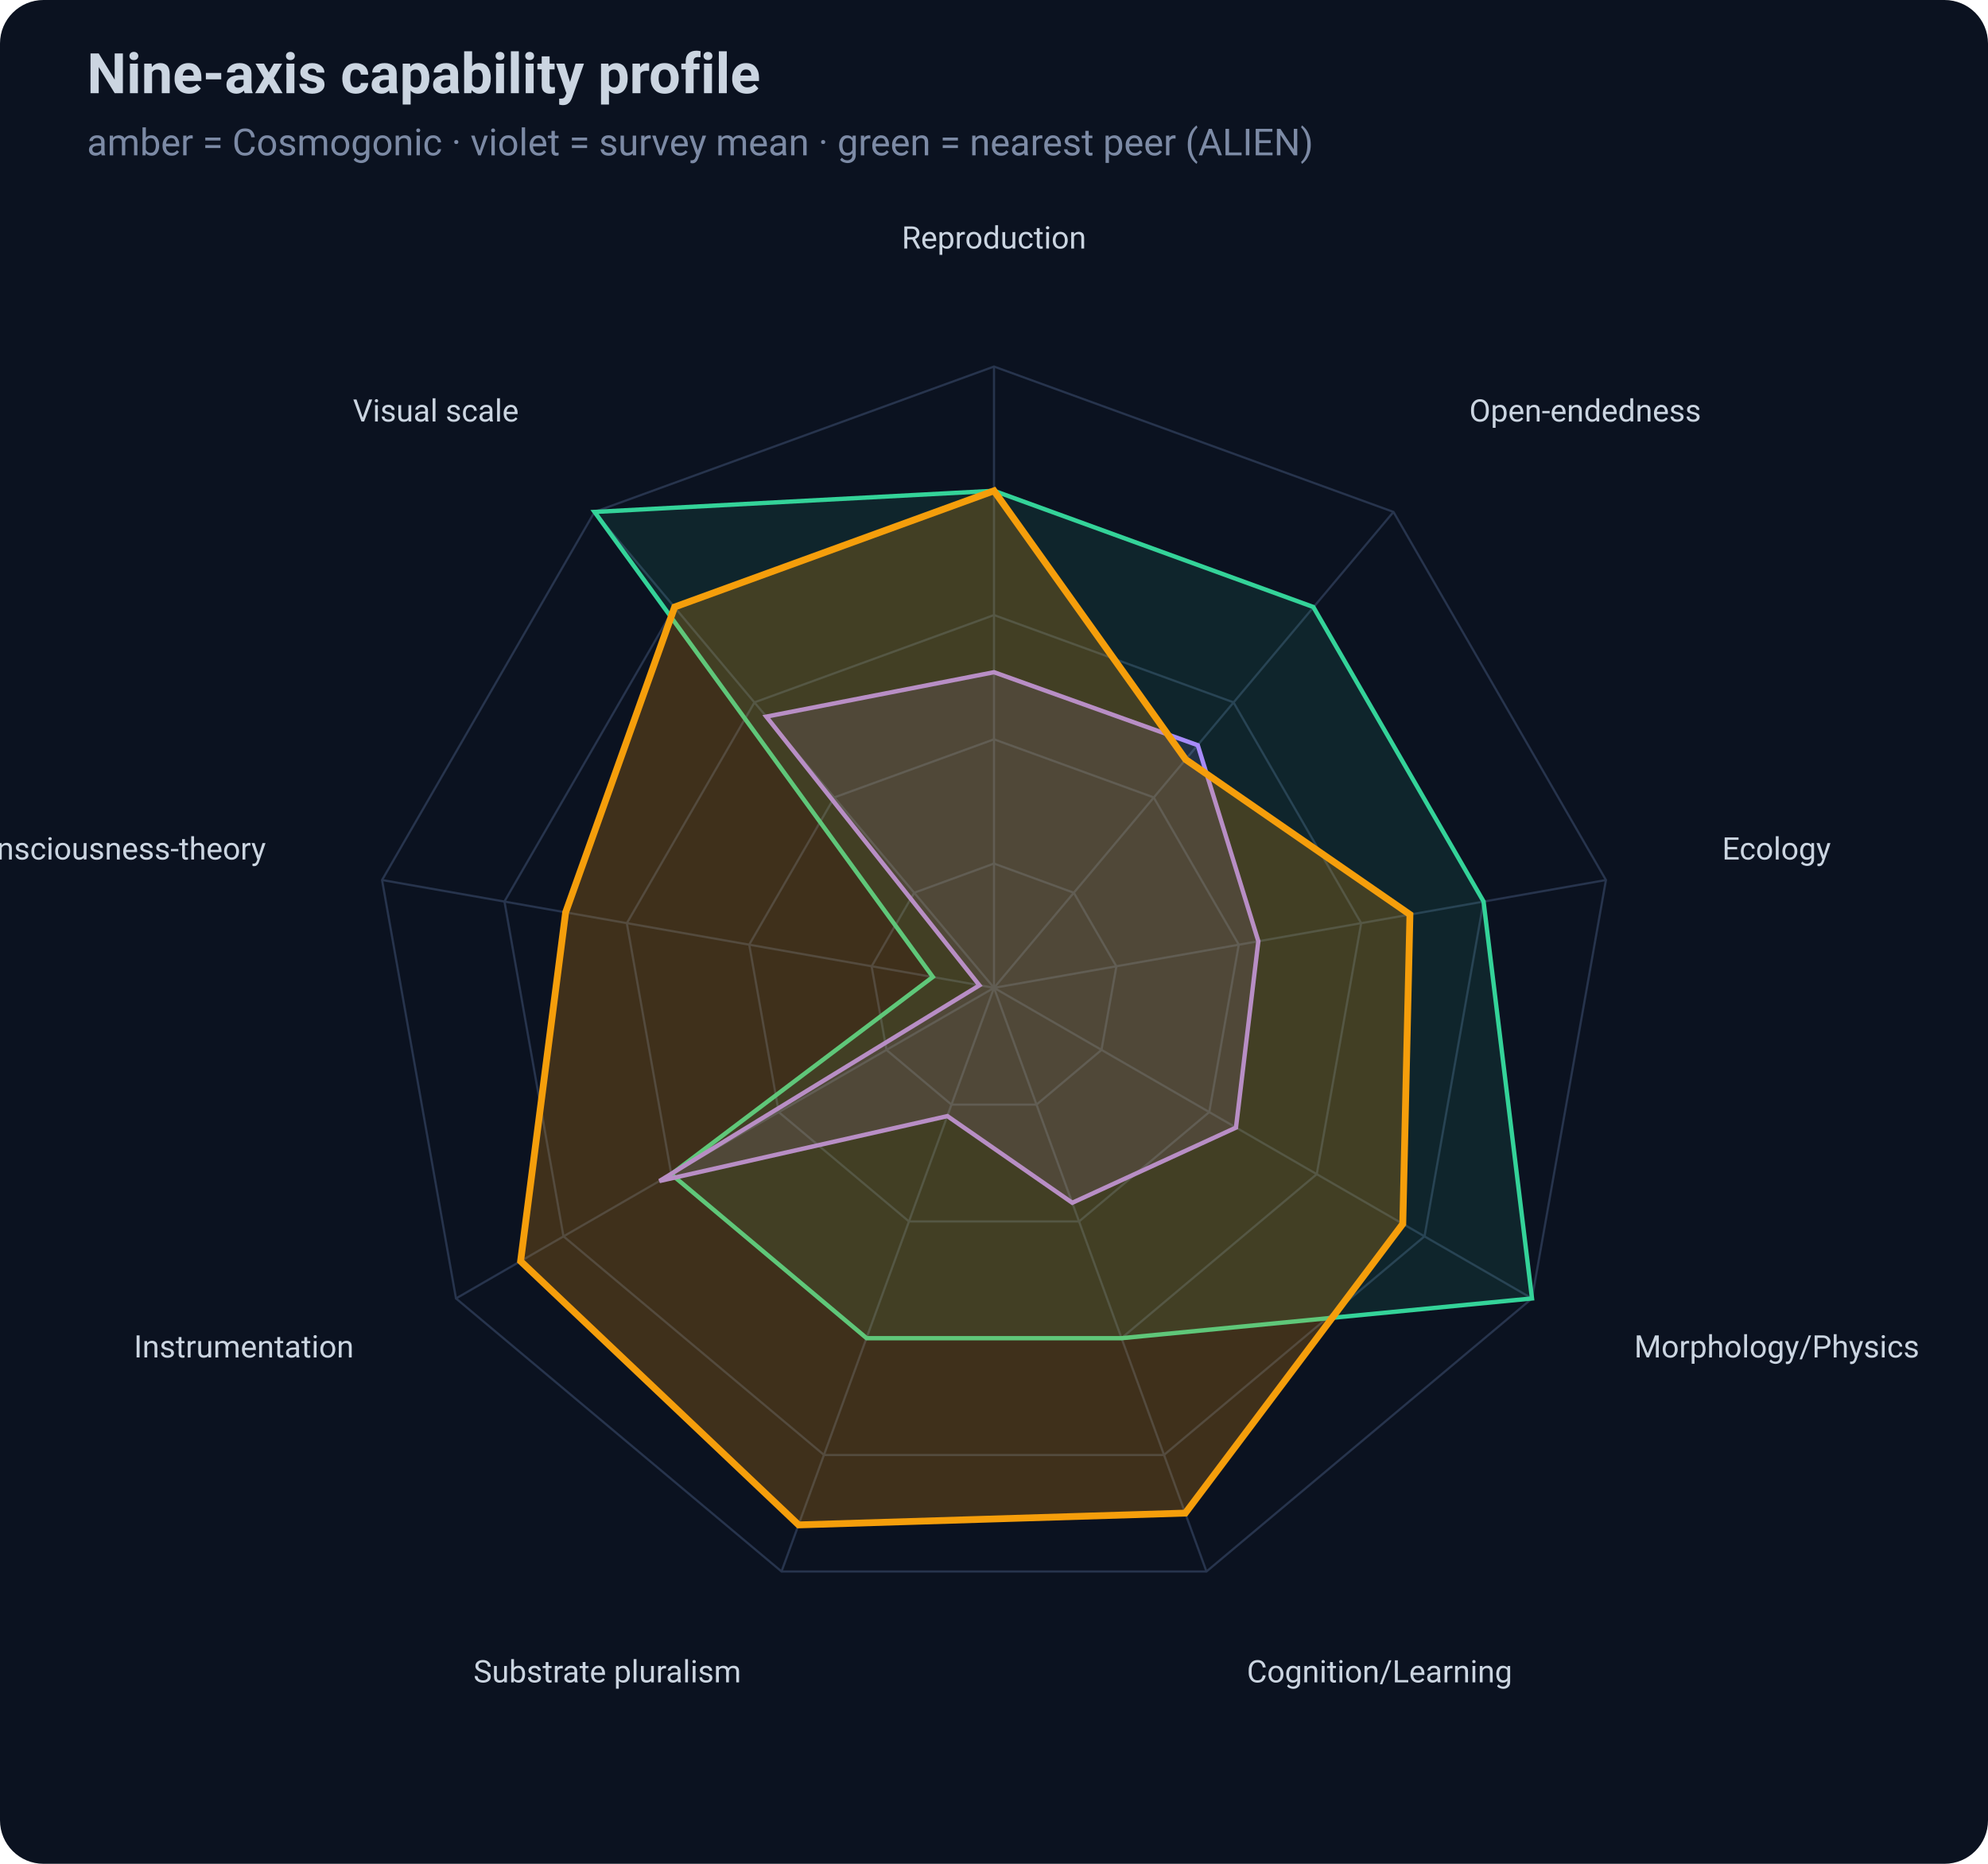
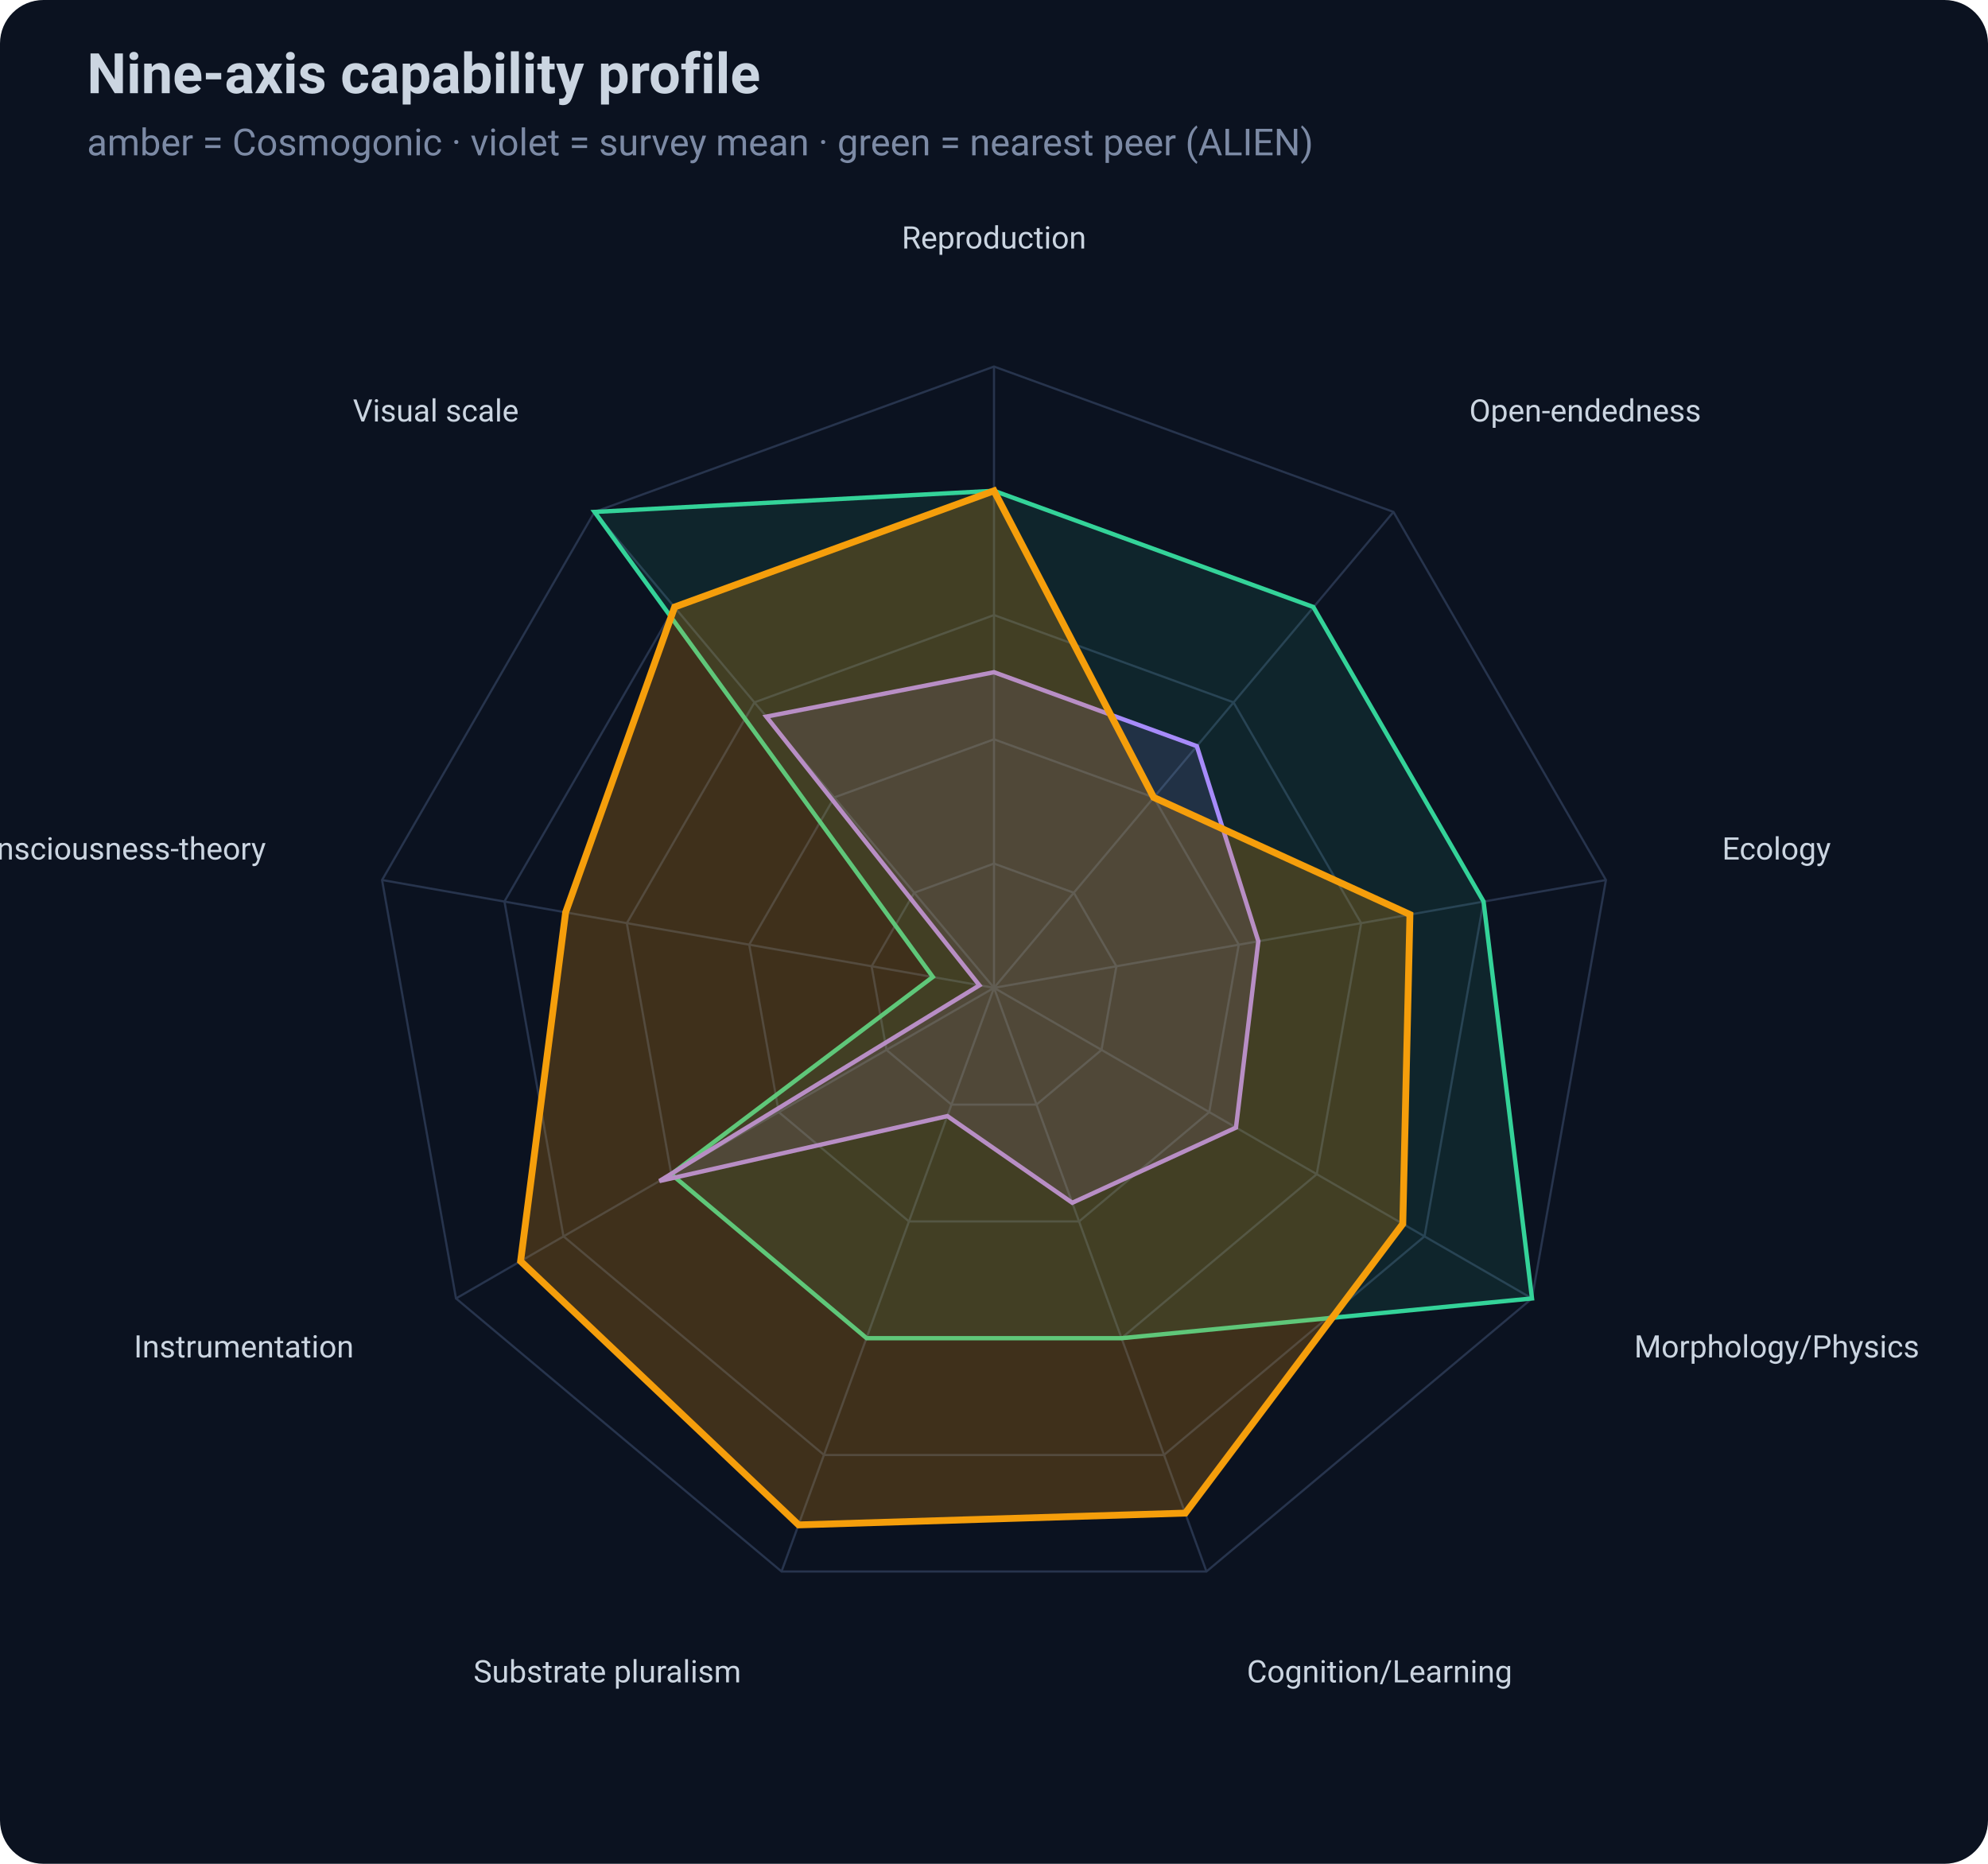
<svg xmlns="http://www.w3.org/2000/svg" viewBox="0 0 640 600" font-family="ui-sans-serif,system-ui,Segoe UI,Roboto,sans-serif" role="img" aria-label="Nine-axis capability radar">
  <rect width="640" height="600" rx="14" fill="#0b1220" />
  <text x="28" y="30" fill="#cbd5e1" font-size="18" font-weight="700">Nine-axis capability profile</text>
  <text x="28" y="50" fill="#7c8aa5" font-size="12">amber = Cosmogonic · violet = survey mean · green = nearest peer (ALIEN)</text>
  <polygon points="320,278 345.7,287.4 359.4,311.1 354.6,338 333.7,355.6 306.3,355.6 285.4,338 280.6,311.1 294.3,287.4" fill="none" stroke="#27344d" stroke-width="0.7" />
  <polygon points="320,238 371.4,256.7 398.8,304.1 389.3,358 347.4,393.2 292.6,393.2 250.7,358 241.2,304.1 268.6,256.7" fill="none" stroke="#27344d" stroke-width="0.7" />
  <polygon points="320,198 397.1,226.1 438.2,297.2 423.9,378 361,430.8 279,430.8 216.1,378 201.8,297.2 242.9,226.1" fill="none" stroke="#27344d" stroke-width="0.7" />
  <polygon points="320,158 422.8,195.4 477.6,290.2 458.6,398 374.7,468.4 265.3,468.4 181.4,398 162.4,290.2 217.2,195.4" fill="none" stroke="#27344d" stroke-width="0.7" />
  <polygon points="320,118 448.6,164.8 517,283.3 493.2,418 388.4,505.9 251.6,505.9 146.8,418 123,283.3 191.4,164.8" fill="none" stroke="#27344d" stroke-width="0.7" />
  <line x1="320" y1="318" x2="320" y2="118" stroke="#27344d" stroke-width="0.7" />
  <text x="320" y="80" fill="#cbd5e1" font-size="10" text-anchor="middle">Reproduction</text>
  <line x1="320" y1="318" x2="448.6" y2="164.8" stroke="#27344d" stroke-width="0.7" />
  <text x="473" y="135.7" fill="#cbd5e1" font-size="10" text-anchor="start">Open-endedness</text>
  <line x1="320" y1="318" x2="517" y2="283.3" stroke="#27344d" stroke-width="0.7" />
  <text x="554.4" y="276.7" fill="#cbd5e1" font-size="10" text-anchor="start">Ecology</text>
  <line x1="320" y1="318" x2="493.2" y2="418" stroke="#27344d" stroke-width="0.7" />
  <text x="526.1" y="437" fill="#cbd5e1" font-size="10" text-anchor="start">Morphology/Physics</text>
  <line x1="320" y1="318" x2="388.4" y2="505.9" stroke="#27344d" stroke-width="0.7" />
  <text x="401.4" y="541.6" fill="#cbd5e1" font-size="10" text-anchor="start">Cognition/Learning</text>
  <line x1="320" y1="318" x2="251.6" y2="505.9" stroke="#27344d" stroke-width="0.7" />
  <text x="238.6" y="541.6" fill="#cbd5e1" font-size="10" text-anchor="end">Substrate pluralism</text>
  <line x1="320" y1="318" x2="146.8" y2="418" stroke="#27344d" stroke-width="0.7" />
  <text x="113.9" y="437" fill="#cbd5e1" font-size="10" text-anchor="end">Instrumentation</text>
  <line x1="320" y1="318" x2="123" y2="283.3" stroke="#27344d" stroke-width="0.7" />
  <text x="85.6" y="276.7" fill="#cbd5e1" font-size="10" text-anchor="end">Consciousness-theory</text>
  <line x1="320" y1="318" x2="191.4" y2="164.8" stroke="#27344d" stroke-width="0.7" />
  <text x="167" y="135.7" fill="#cbd5e1" font-size="10" text-anchor="end">Visual scale</text>
  <polygon points="320,158 422.8,195.4 477.6,290.2 493.2,418 361,430.8 279,430.8 216.1,378 300.3,314.5 191.4,164.8" fill="#34d399" fill-opacity="0.10" stroke="#34d399" stroke-width="1.4" />
-   <polygon points="320,216.4 385.6,239.9 405.1,303 397.9,363 345.2,387.2 305,359.3 212.3,380.2 315.3,317.2 246.7,230.7" fill="#a78bfa" fill-opacity="0.12" stroke="#a78bfa" stroke-width="1.4" />
-   <polygon points="320,158 381.7,244.5 453.9,294.4 451.6,394 381.6,487.1 257.1,490.9 167.6,406 182.1,293.7 217.2,195.4" fill="#f59e0b" fill-opacity="0.22" stroke="#f59e0b" stroke-width="2.2" />
+   <polygon points="320,216.4 385.3,240.2 405.1,303 397.9,363 345.2,387.2 305,359.3 212.3,380.2 315.3,317.2 246.7,230.7" fill="#a78bfa" fill-opacity="0.12" stroke="#a78bfa" stroke-width="1.4" />
+   <polygon points="320,158 371.4,256.7 453.9,294.4 451.6,394 381.6,487.1 257.1,490.9 167.6,406 182.1,293.7 217.2,195.4" fill="#f59e0b" fill-opacity="0.22" stroke="#f59e0b" stroke-width="2.2" />
</svg>
